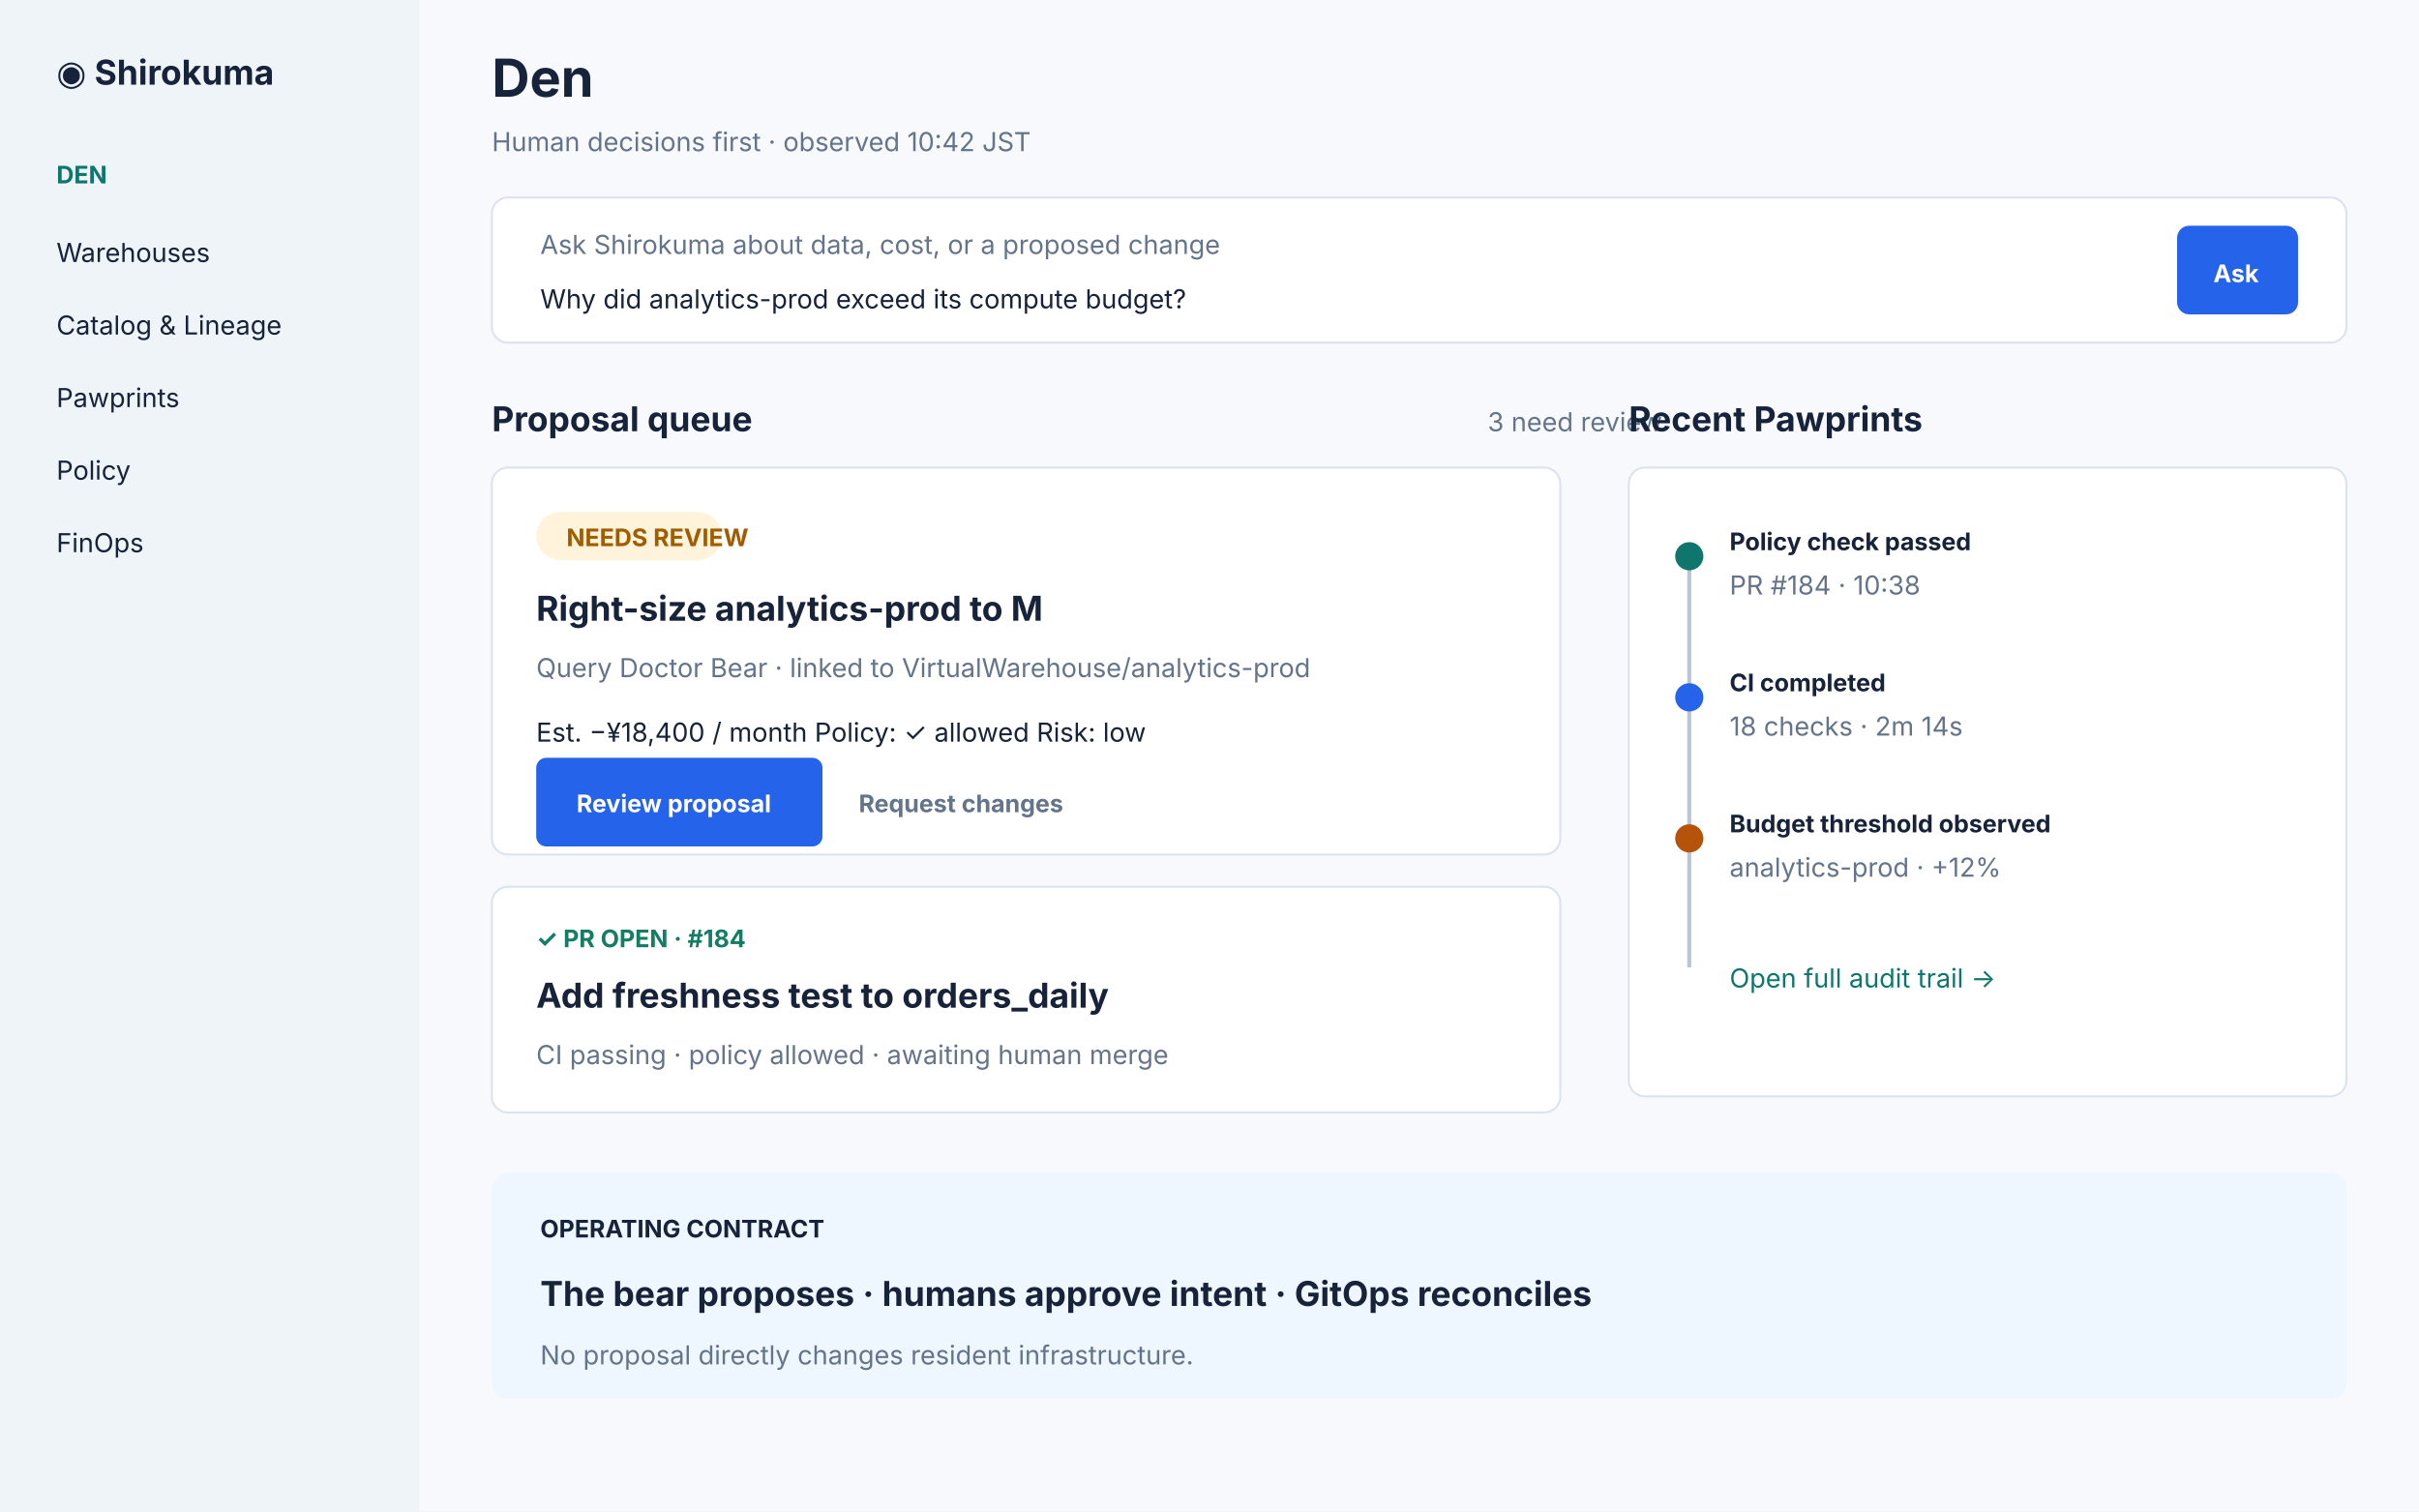
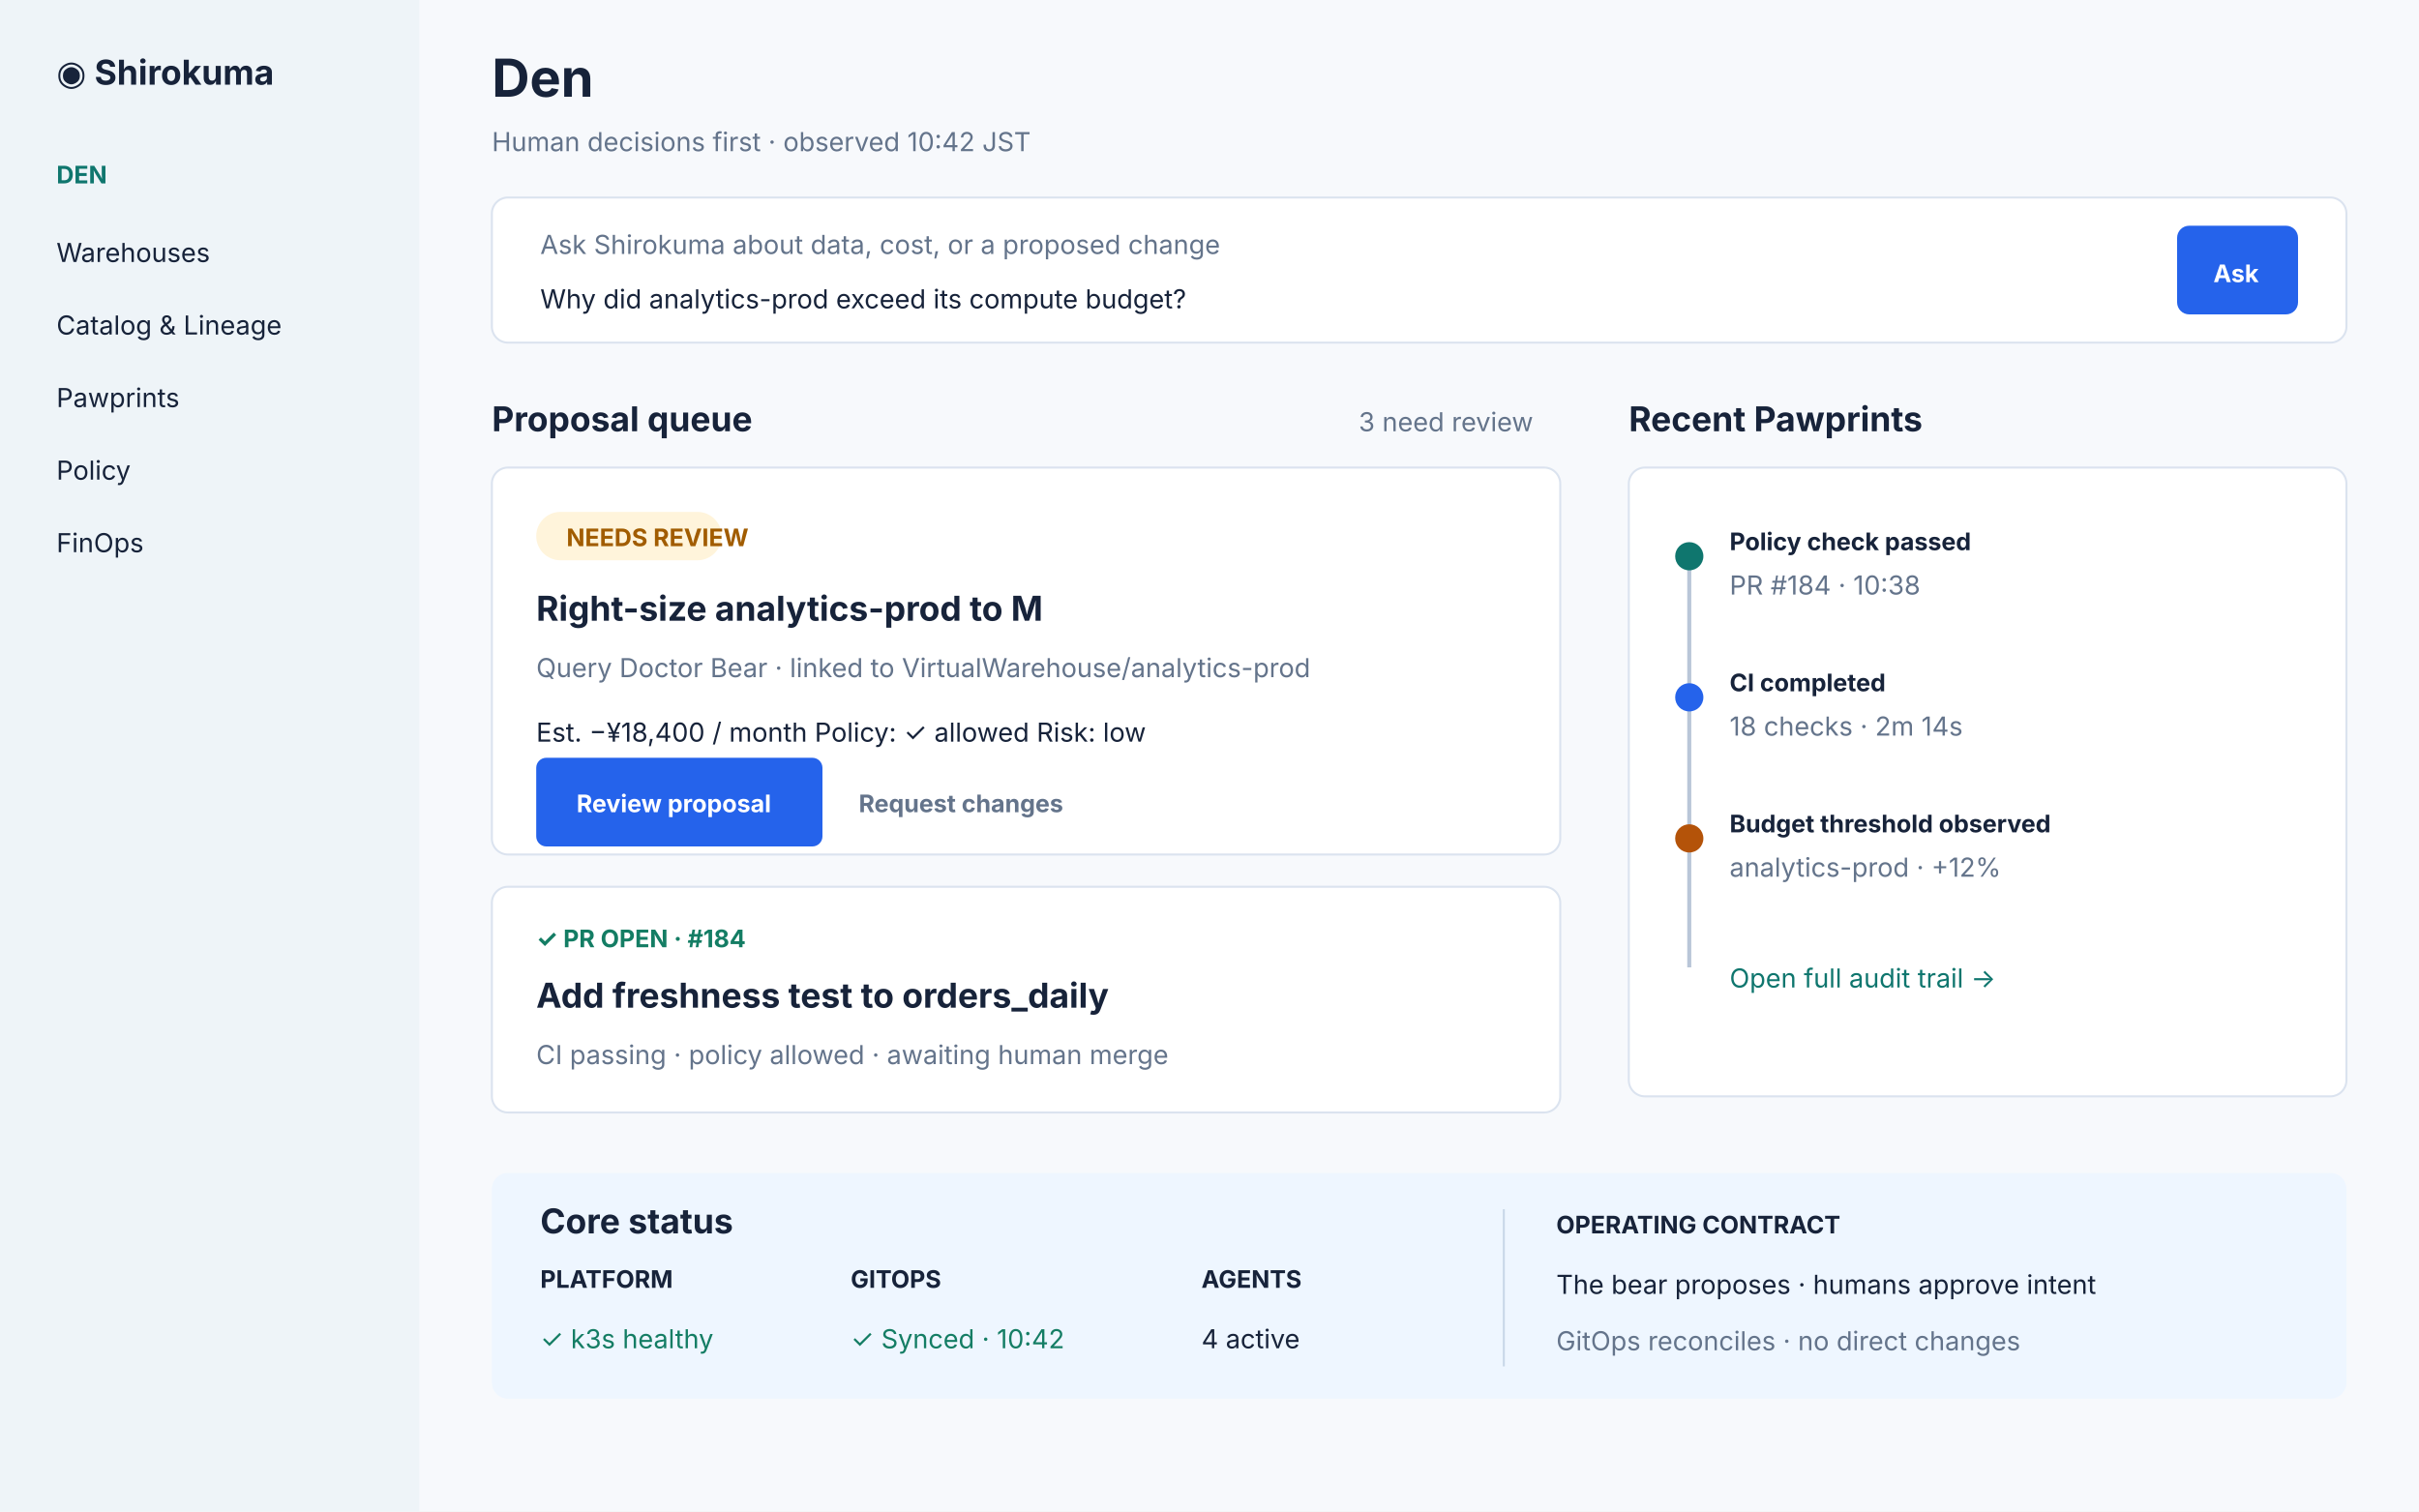
<svg xmlns="http://www.w3.org/2000/svg" width="1200" height="750" viewBox="0 0 1200 750" role="img" aria-labelledby="title desc">
  <style>text{font-family:Inter,"Noto Sans JP",system-ui,sans-serif;fill:#17233a}.muted{fill:#64748b}.small{font-size:13px}.label{font-size:12px;font-weight:700}.h1{font-size:26px;font-weight:700}.h2{font-size:17px;font-weight:700}.panel{fill:#fff;stroke:#dbe3ef}.nav{fill:#eef4f8}.blue{fill:#2563eb}.teal{fill:#0f766e}.ok{fill:#147d64}.warn{fill:#a15c00}.white{fill:#fff}</style>
  <rect width="1200" height="750" fill="#f7f9fc" />
  <rect width="208" height="750" class="nav" />
  <text x="28" y="42" class="h2">◉ Shirokuma</text>
  <text x="28" y="91" class="label teal">DEN</text>
  <text x="28" y="130" class="small">Warehouses</text>
  <text x="28" y="166" class="small">Catalog &amp; Lineage</text>
  <text x="28" y="202" class="small">Pawprints</text>
  <text x="28" y="238" class="small">Policy</text>
  <text x="28" y="274" class="small">FinOps</text>
  <text x="244" y="48" class="h1">Den</text>
  <text x="244" y="75" class="small muted">Human decisions first · observed 10:42 JST</text>
  <rect x="244" y="98" width="920" height="72" rx="8" class="panel" />
  <text x="268" y="126" class="small muted">Ask Shirokuma about data, cost, or a proposed change</text>
  <text x="268" y="153" class="small">Why did analytics-prod exceed its compute budget?</text>
  <rect x="1080" y="112" width="60" height="44" rx="6" class="blue" />
  <text x="1098" y="140" class="label white">Ask</text>
  <text x="244" y="214" class="h2">Proposal queue</text>
-   <text x="738" y="214" class="small muted">3 need review</text>
+   <text x="674" y="214" class="small muted">3 need review</text>
  <rect x="244" y="232" width="530" height="192" rx="8" class="panel" />
  <rect x="266" y="254" width="92" height="24" rx="12" fill="#fff4db" />
  <text x="281" y="271" class="label warn">NEEDS REVIEW</text>
  <text x="266" y="308" class="h2">Right-size analytics-prod to M</text>
  <text x="266" y="336" class="small muted">Query Doctor Bear · linked to VirtualWarehouse/analytics-prod</text>
  <text x="266" y="368" class="small">Est. −¥18,400 / month   Policy: ✓ allowed   Risk: low</text>
  <rect x="266" y="376" width="142" height="44" rx="5" class="blue" />
  <text x="286" y="403" class="label white">Review proposal</text>
  <text x="426" y="403" class="label muted">Request changes</text>
  <rect x="244" y="440" width="530" height="112" rx="8" class="panel" />
  <text x="266" y="470" class="label ok">✓ PR OPEN · #184</text>
  <text x="266" y="500" class="h2">Add freshness test to orders_daily</text>
  <text x="266" y="528" class="small muted">CI passing · policy allowed · awaiting human merge</text>
  <text x="808" y="214" class="h2">Recent Pawprints</text>
  <rect x="808" y="232" width="356" height="312" rx="8" class="panel" />
  <line x1="838" y1="272" x2="838" y2="480" stroke="#b9c6d8" stroke-width="2" />
  <circle cx="838" cy="276" r="7" class="teal" />
  <text x="858" y="273" class="label">Policy check passed</text>
  <text x="858" y="295" class="small muted">PR #184 · 10:38</text>
  <circle cx="838" cy="346" r="7" class="blue" />
  <text x="858" y="343" class="label">CI completed</text>
  <text x="858" y="365" class="small muted">18 checks · 2m 14s</text>
  <circle cx="838" cy="416" r="7" fill="#b45309" />
  <text x="858" y="413" class="label">Budget threshold observed</text>
  <text x="858" y="435" class="small muted">analytics-prod · +12%</text>
  <text x="858" y="490" class="small teal">Open full audit trail →</text>
  <rect x="244" y="582" width="920" height="112" rx="8" fill="#eef6ff" />
-   <text x="268" y="614" class="label">OPERATING CONTRACT</text>
-   <text x="268" y="648" class="h2">The bear proposes · humans approve intent · GitOps reconciles</text>
-   <text x="268" y="677" class="small muted">No proposal directly changes resident infrastructure.</text>
+   <text x="268" y="612" class="h2">Core status</text>
+   <text x="268" y="639" class="label">PLATFORM</text>
+   <text x="268" y="669" class="small ok">✓ k3s healthy</text>
+   <text x="422" y="639" class="label">GITOPS</text>
+   <text x="422" y="669" class="small ok">✓ Synced · 10:42</text>
+   <text x="596" y="639" class="label">AGENTS</text>
+   <text x="596" y="669" class="small">4 active</text>
+   <line x1="746" y1="600" x2="746" y2="678" stroke="#c8d7e8" />
+   <text x="772" y="612" class="label">OPERATING CONTRACT</text>
+   <text x="772" y="642" class="small">The bear proposes · humans approve intent</text>
+   <text x="772" y="670" class="small muted">GitOps reconciles · no direct changes</text>
</svg>
